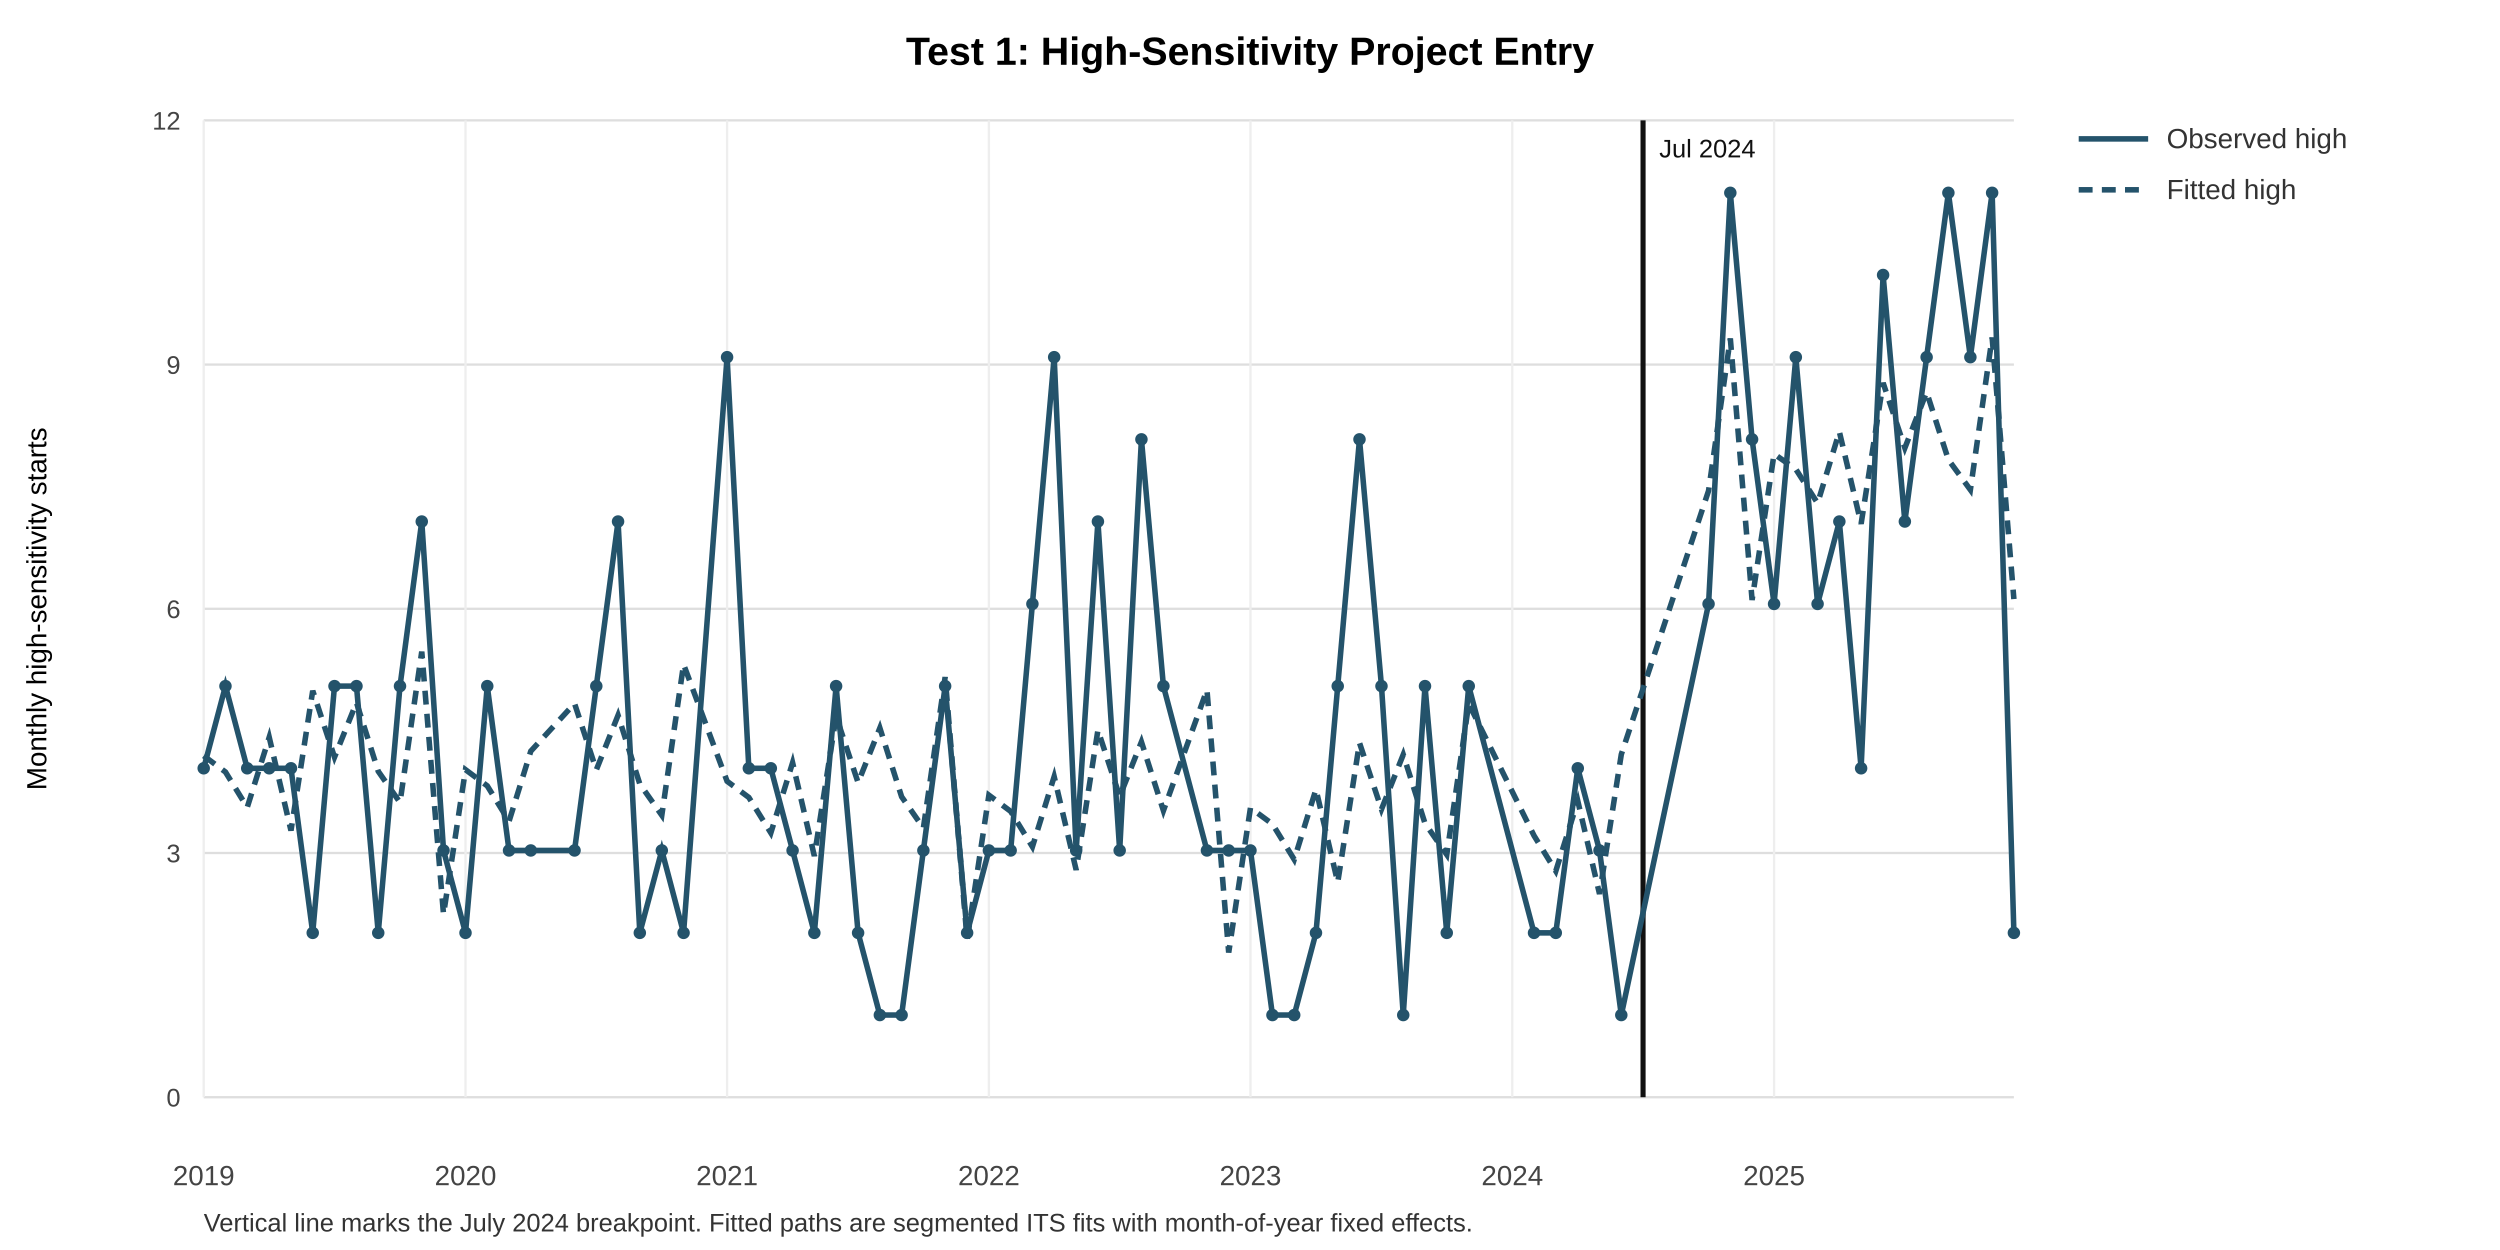
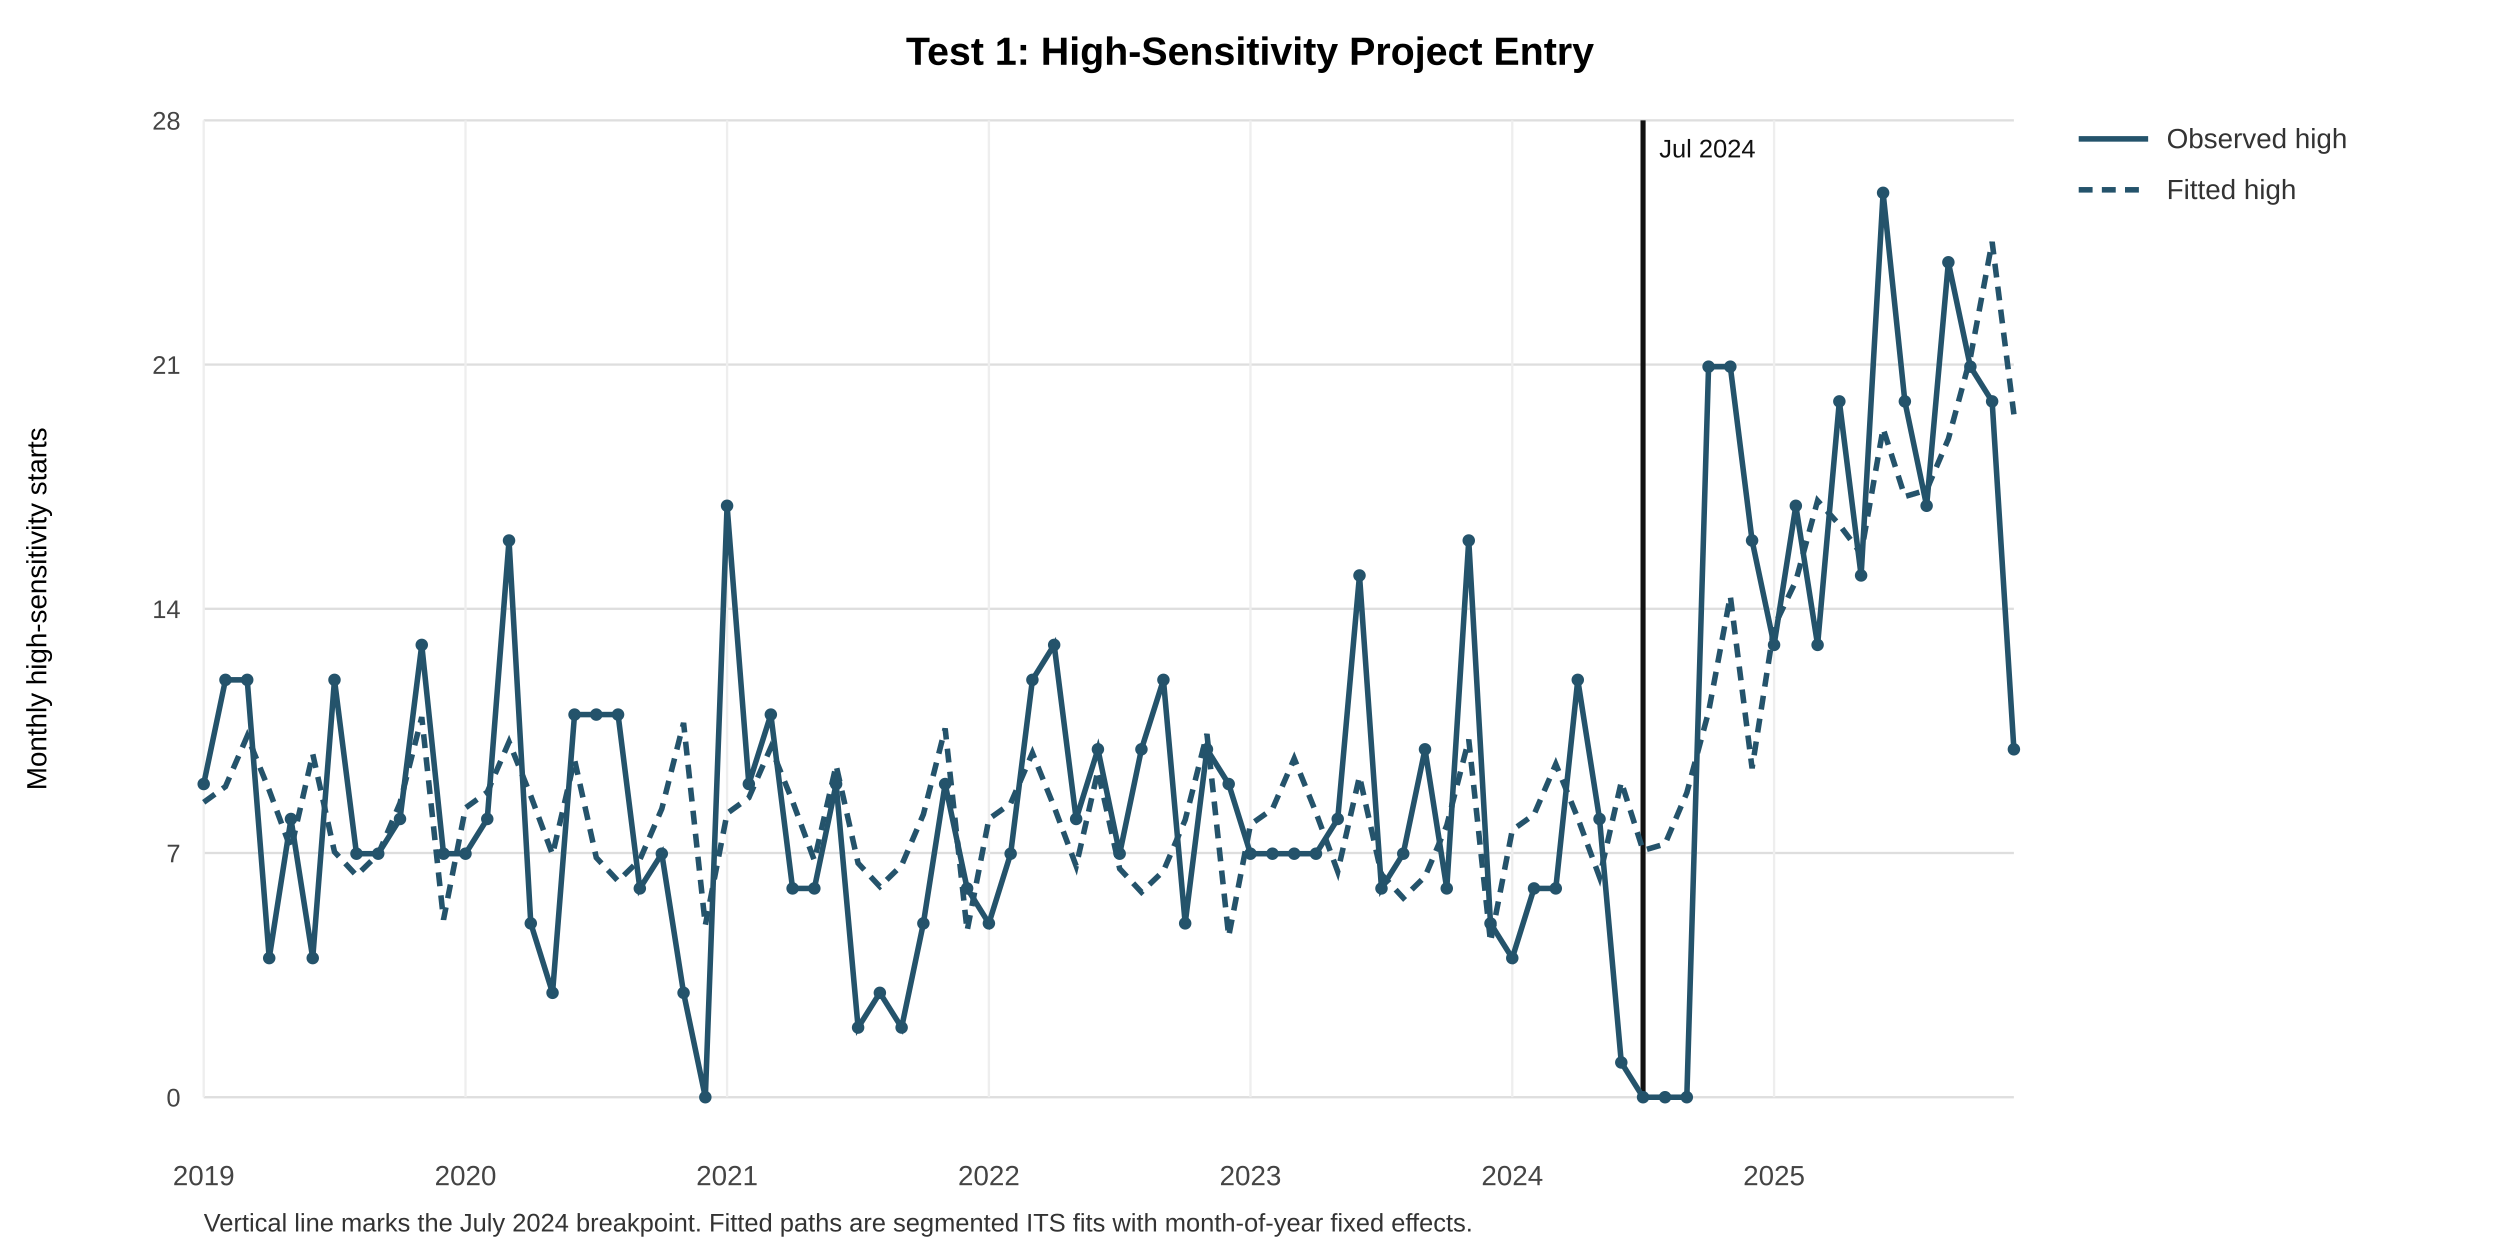
<svg xmlns="http://www.w3.org/2000/svg" width="1080" height="540" viewBox="0 0 1080 540">
  <rect width="100%" height="100%" fill="#ffffff" />
  <text x="540.0" y="28" text-anchor="middle" font-family="Arial, sans-serif" font-size="17" font-weight="700">Test 1: High-Sensitivity Project Entry</text>
  <line x1="88" y1="474.0" x2="870" y2="474.0" stroke="#dedede" />
  <text x="78" y="478.0" text-anchor="end" font-family="Arial, sans-serif" font-size="11" fill="#444">0</text>
  <line x1="88" y1="368.5" x2="870" y2="368.5" stroke="#dedede" />
-   <text x="78" y="372.5" text-anchor="end" font-family="Arial, sans-serif" font-size="11" fill="#444">3</text>
+   <text x="78" y="372.5" text-anchor="end" font-family="Arial, sans-serif" font-size="11" fill="#444">7</text>
  <line x1="88" y1="263.0" x2="870" y2="263.0" stroke="#dedede" />
-   <text x="78" y="267.0" text-anchor="end" font-family="Arial, sans-serif" font-size="11" fill="#444">6</text>
+   <text x="78" y="267.0" text-anchor="end" font-family="Arial, sans-serif" font-size="11" fill="#444">14</text>
  <line x1="88" y1="157.5" x2="870" y2="157.5" stroke="#dedede" />
-   <text x="78" y="161.5" text-anchor="end" font-family="Arial, sans-serif" font-size="11" fill="#444">9</text>
+   <text x="78" y="161.5" text-anchor="end" font-family="Arial, sans-serif" font-size="11" fill="#444">21</text>
  <line x1="88" y1="52.0" x2="870" y2="52.0" stroke="#dedede" />
-   <text x="78" y="56.0" text-anchor="end" font-family="Arial, sans-serif" font-size="11" fill="#444">12</text>
+   <text x="78" y="56.0" text-anchor="end" font-family="Arial, sans-serif" font-size="11" fill="#444">28</text>
  <line x1="88.0" y1="52" x2="88.0" y2="474" stroke="#eeeeee" />
  <text x="88.0" y="512" text-anchor="middle" font-family="Arial, sans-serif" font-size="12" fill="#444">2019</text>
  <line x1="201.1" y1="52" x2="201.1" y2="474" stroke="#eeeeee" />
  <text x="201.1" y="512" text-anchor="middle" font-family="Arial, sans-serif" font-size="12" fill="#444">2020</text>
  <line x1="314.1" y1="52" x2="314.1" y2="474" stroke="#eeeeee" />
  <text x="314.1" y="512" text-anchor="middle" font-family="Arial, sans-serif" font-size="12" fill="#444">2021</text>
  <line x1="427.2" y1="52" x2="427.2" y2="474" stroke="#eeeeee" />
  <text x="427.2" y="512" text-anchor="middle" font-family="Arial, sans-serif" font-size="12" fill="#444">2022</text>
  <line x1="540.2" y1="52" x2="540.2" y2="474" stroke="#eeeeee" />
  <text x="540.2" y="512" text-anchor="middle" font-family="Arial, sans-serif" font-size="12" fill="#444">2023</text>
  <line x1="653.3" y1="52" x2="653.3" y2="474" stroke="#eeeeee" />
  <text x="653.3" y="512" text-anchor="middle" font-family="Arial, sans-serif" font-size="12" fill="#444">2024</text>
  <line x1="766.4" y1="52" x2="766.4" y2="474" stroke="#eeeeee" />
  <text x="766.4" y="512" text-anchor="middle" font-family="Arial, sans-serif" font-size="12" fill="#444">2025</text>
  <line x1="709.8" y1="52" x2="709.8" y2="474" stroke="#111" stroke-width="2.2" />
  <text x="716.8" y="68" font-family="Arial, sans-serif" font-size="11" fill="#111">Jul 2024</text>
-   <polyline fill="none" stroke="#24536b" stroke-width="2.4" points="88.0,331.9 97.4,296.4 106.8,331.9 116.3,331.9 125.7,331.9 135.1,403.0 144.5,296.4 154.0,296.4 163.4,403.0 172.8,296.4 182.2,225.3 191.6,367.4 201.1,403.0 210.5,296.4 219.9,367.4 229.3,367.4 248.2,367.4 257.6,296.4 267.0,225.3 276.4,403.0 285.9,367.4 295.3,403.0 314.1,154.3 323.5,331.9 333.0,331.9 342.4,367.4 351.8,403.0 361.2,296.4 370.7,403.0 380.1,438.5 389.5,438.5 398.9,367.4 408.3,296.4 417.8,403.0 427.2,367.4 436.6,367.4 446.0,260.9 455.4,154.3 464.9,367.4 474.3,225.3 483.7,367.4 493.1,189.8 502.6,296.4 521.4,367.4 530.8,367.4 540.2,367.4 549.7,438.5 559.1,438.5 568.5,403.0 577.9,296.4 587.3,189.8 596.8,296.4 606.2,438.5 615.6,296.4 625.0,403.0 634.5,296.4 662.7,403.0 672.1,403.0 681.6,331.9 691.0,367.4 700.4,438.5 738.1,260.9 747.5,83.3 756.9,189.8 766.4,260.9 775.8,154.3 785.2,260.9 794.6,225.3 804.0,331.9 813.5,118.8 822.9,225.3 832.3,154.3 841.7,83.3 851.2,154.3 860.6,83.3 870.0,403.0" />
-   <circle cx="88.0" cy="331.9" r="2.7" fill="#24536b" />
-   <circle cx="97.4" cy="296.4" r="2.7" fill="#24536b" />
-   <circle cx="106.8" cy="331.9" r="2.7" fill="#24536b" />
-   <circle cx="116.3" cy="331.9" r="2.7" fill="#24536b" />
-   <circle cx="125.7" cy="331.9" r="2.7" fill="#24536b" />
-   <circle cx="135.1" cy="403.0" r="2.7" fill="#24536b" />
-   <circle cx="144.5" cy="296.4" r="2.7" fill="#24536b" />
-   <circle cx="154.0" cy="296.4" r="2.7" fill="#24536b" />
-   <circle cx="163.4" cy="403.0" r="2.7" fill="#24536b" />
-   <circle cx="172.8" cy="296.4" r="2.7" fill="#24536b" />
-   <circle cx="182.2" cy="225.3" r="2.7" fill="#24536b" />
-   <circle cx="191.6" cy="367.4" r="2.7" fill="#24536b" />
-   <circle cx="201.1" cy="403.0" r="2.7" fill="#24536b" />
-   <circle cx="210.5" cy="296.4" r="2.7" fill="#24536b" />
-   <circle cx="219.9" cy="367.4" r="2.7" fill="#24536b" />
-   <circle cx="229.3" cy="367.4" r="2.7" fill="#24536b" />
-   <circle cx="248.2" cy="367.4" r="2.7" fill="#24536b" />
-   <circle cx="257.6" cy="296.4" r="2.7" fill="#24536b" />
-   <circle cx="267.0" cy="225.3" r="2.7" fill="#24536b" />
-   <circle cx="276.4" cy="403.0" r="2.7" fill="#24536b" />
-   <circle cx="285.9" cy="367.4" r="2.7" fill="#24536b" />
-   <circle cx="295.3" cy="403.0" r="2.7" fill="#24536b" />
-   <circle cx="314.1" cy="154.3" r="2.7" fill="#24536b" />
-   <circle cx="323.5" cy="331.9" r="2.7" fill="#24536b" />
-   <circle cx="333.0" cy="331.9" r="2.7" fill="#24536b" />
-   <circle cx="342.4" cy="367.4" r="2.7" fill="#24536b" />
-   <circle cx="351.8" cy="403.0" r="2.7" fill="#24536b" />
-   <circle cx="361.2" cy="296.4" r="2.7" fill="#24536b" />
-   <circle cx="370.7" cy="403.0" r="2.7" fill="#24536b" />
-   <circle cx="380.1" cy="438.5" r="2.7" fill="#24536b" />
-   <circle cx="389.5" cy="438.5" r="2.7" fill="#24536b" />
-   <circle cx="398.9" cy="367.4" r="2.7" fill="#24536b" />
-   <circle cx="408.3" cy="296.4" r="2.7" fill="#24536b" />
-   <circle cx="417.8" cy="403.0" r="2.7" fill="#24536b" />
-   <circle cx="427.2" cy="367.4" r="2.7" fill="#24536b" />
-   <circle cx="436.6" cy="367.4" r="2.7" fill="#24536b" />
-   <circle cx="446.0" cy="260.9" r="2.7" fill="#24536b" />
-   <circle cx="455.4" cy="154.3" r="2.7" fill="#24536b" />
-   <circle cx="464.9" cy="367.4" r="2.7" fill="#24536b" />
-   <circle cx="474.3" cy="225.3" r="2.7" fill="#24536b" />
-   <circle cx="483.7" cy="367.4" r="2.7" fill="#24536b" />
-   <circle cx="493.1" cy="189.8" r="2.7" fill="#24536b" />
-   <circle cx="502.6" cy="296.4" r="2.7" fill="#24536b" />
-   <circle cx="521.4" cy="367.4" r="2.7" fill="#24536b" />
-   <circle cx="530.8" cy="367.4" r="2.7" fill="#24536b" />
-   <circle cx="540.2" cy="367.4" r="2.7" fill="#24536b" />
-   <circle cx="549.7" cy="438.5" r="2.7" fill="#24536b" />
-   <circle cx="559.1" cy="438.5" r="2.7" fill="#24536b" />
-   <circle cx="568.5" cy="403.0" r="2.7" fill="#24536b" />
-   <circle cx="577.9" cy="296.4" r="2.7" fill="#24536b" />
-   <circle cx="587.3" cy="189.8" r="2.7" fill="#24536b" />
-   <circle cx="596.8" cy="296.4" r="2.7" fill="#24536b" />
-   <circle cx="606.2" cy="438.5" r="2.7" fill="#24536b" />
-   <circle cx="615.6" cy="296.4" r="2.7" fill="#24536b" />
-   <circle cx="625.0" cy="403.0" r="2.7" fill="#24536b" />
-   <circle cx="634.5" cy="296.4" r="2.7" fill="#24536b" />
-   <circle cx="662.7" cy="403.0" r="2.7" fill="#24536b" />
-   <circle cx="672.1" cy="403.0" r="2.7" fill="#24536b" />
-   <circle cx="681.6" cy="331.9" r="2.7" fill="#24536b" />
-   <circle cx="691.0" cy="367.4" r="2.7" fill="#24536b" />
-   <circle cx="700.4" cy="438.5" r="2.7" fill="#24536b" />
-   <circle cx="738.1" cy="260.9" r="2.7" fill="#24536b" />
-   <circle cx="747.5" cy="83.3" r="2.7" fill="#24536b" />
-   <circle cx="756.9" cy="189.8" r="2.7" fill="#24536b" />
-   <circle cx="766.4" cy="260.9" r="2.7" fill="#24536b" />
-   <circle cx="775.8" cy="154.3" r="2.7" fill="#24536b" />
-   <circle cx="785.2" cy="260.9" r="2.7" fill="#24536b" />
-   <circle cx="794.6" cy="225.3" r="2.7" fill="#24536b" />
-   <circle cx="804.0" cy="331.9" r="2.7" fill="#24536b" />
-   <circle cx="813.5" cy="118.8" r="2.7" fill="#24536b" />
-   <circle cx="822.9" cy="225.3" r="2.7" fill="#24536b" />
-   <circle cx="832.3" cy="154.3" r="2.7" fill="#24536b" />
-   <circle cx="841.7" cy="83.3" r="2.7" fill="#24536b" />
-   <circle cx="851.2" cy="154.3" r="2.7" fill="#24536b" />
-   <circle cx="860.6" cy="83.3" r="2.7" fill="#24536b" />
-   <circle cx="870.0" cy="403.0" r="2.7" fill="#24536b" />
+   <polyline fill="none" stroke="#24536b" stroke-width="2.4" points="88.0,338.7 97.4,293.7 106.8,293.7 116.3,413.9 125.7,353.8 135.1,413.9 144.5,293.7 154.0,368.8 163.4,368.8 172.8,353.8 182.2,278.6 191.6,368.8 201.1,368.8 210.5,353.8 219.9,233.5 229.3,398.9 238.7,428.9 248.2,308.7 257.6,308.7 267.0,308.7 276.4,383.8 285.9,368.8 295.3,428.9 304.7,474.0 314.1,218.5 323.5,338.7 333.0,308.7 342.4,383.8 351.8,383.8 361.2,338.7 370.7,443.9 380.1,428.9 389.5,443.9 398.9,398.9 408.3,338.7 417.8,383.8 427.2,398.9 436.6,368.8 446.0,293.7 455.4,278.6 464.9,353.8 474.3,323.7 483.7,368.8 493.1,323.7 502.6,293.7 512.0,398.9 521.4,323.7 530.8,338.7 540.2,368.8 549.7,368.8 559.1,368.8 568.5,368.8 577.9,353.8 587.3,248.6 596.8,383.8 606.2,368.8 615.6,323.7 625.0,383.8 634.5,233.5 643.9,398.9 653.3,413.9 662.7,383.8 672.1,383.8 681.6,293.7 691.0,353.8 700.4,459.0 709.8,474.0 719.3,474.0 728.7,474.0 738.1,158.4 747.5,158.4 756.9,233.5 766.4,278.6 775.8,218.5 785.2,278.6 794.6,173.4 804.0,248.6 813.5,83.3 822.9,173.4 832.3,218.5 841.7,113.3 851.2,158.4 860.6,173.4 870.0,323.7" />
+   <circle cx="88.0" cy="338.7" r="2.7" fill="#24536b" />
+   <circle cx="97.4" cy="293.7" r="2.7" fill="#24536b" />
+   <circle cx="106.8" cy="293.7" r="2.7" fill="#24536b" />
+   <circle cx="116.3" cy="413.9" r="2.7" fill="#24536b" />
+   <circle cx="125.7" cy="353.8" r="2.7" fill="#24536b" />
+   <circle cx="135.1" cy="413.9" r="2.7" fill="#24536b" />
+   <circle cx="144.5" cy="293.7" r="2.7" fill="#24536b" />
+   <circle cx="154.0" cy="368.8" r="2.7" fill="#24536b" />
+   <circle cx="163.4" cy="368.8" r="2.7" fill="#24536b" />
+   <circle cx="172.8" cy="353.8" r="2.7" fill="#24536b" />
+   <circle cx="182.2" cy="278.6" r="2.7" fill="#24536b" />
+   <circle cx="191.6" cy="368.8" r="2.7" fill="#24536b" />
+   <circle cx="201.1" cy="368.8" r="2.7" fill="#24536b" />
+   <circle cx="210.5" cy="353.8" r="2.7" fill="#24536b" />
+   <circle cx="219.9" cy="233.5" r="2.7" fill="#24536b" />
+   <circle cx="229.3" cy="398.9" r="2.7" fill="#24536b" />
+   <circle cx="238.7" cy="428.9" r="2.7" fill="#24536b" />
+   <circle cx="248.2" cy="308.7" r="2.7" fill="#24536b" />
+   <circle cx="257.6" cy="308.7" r="2.7" fill="#24536b" />
+   <circle cx="267.0" cy="308.7" r="2.7" fill="#24536b" />
+   <circle cx="276.4" cy="383.8" r="2.7" fill="#24536b" />
+   <circle cx="285.9" cy="368.8" r="2.7" fill="#24536b" />
+   <circle cx="295.3" cy="428.9" r="2.7" fill="#24536b" />
+   <circle cx="304.7" cy="474.0" r="2.7" fill="#24536b" />
+   <circle cx="314.1" cy="218.5" r="2.7" fill="#24536b" />
+   <circle cx="323.5" cy="338.7" r="2.7" fill="#24536b" />
+   <circle cx="333.0" cy="308.7" r="2.7" fill="#24536b" />
+   <circle cx="342.4" cy="383.8" r="2.7" fill="#24536b" />
+   <circle cx="351.8" cy="383.8" r="2.7" fill="#24536b" />
+   <circle cx="361.2" cy="338.7" r="2.7" fill="#24536b" />
+   <circle cx="370.7" cy="443.9" r="2.7" fill="#24536b" />
+   <circle cx="380.1" cy="428.9" r="2.7" fill="#24536b" />
+   <circle cx="389.5" cy="443.9" r="2.7" fill="#24536b" />
+   <circle cx="398.9" cy="398.9" r="2.7" fill="#24536b" />
+   <circle cx="408.3" cy="338.7" r="2.7" fill="#24536b" />
+   <circle cx="417.8" cy="383.8" r="2.7" fill="#24536b" />
+   <circle cx="427.2" cy="398.9" r="2.7" fill="#24536b" />
+   <circle cx="436.6" cy="368.8" r="2.7" fill="#24536b" />
+   <circle cx="446.0" cy="293.7" r="2.7" fill="#24536b" />
+   <circle cx="455.4" cy="278.6" r="2.7" fill="#24536b" />
+   <circle cx="464.9" cy="353.8" r="2.7" fill="#24536b" />
+   <circle cx="474.3" cy="323.7" r="2.7" fill="#24536b" />
+   <circle cx="483.7" cy="368.8" r="2.7" fill="#24536b" />
+   <circle cx="493.1" cy="323.7" r="2.7" fill="#24536b" />
+   <circle cx="502.6" cy="293.7" r="2.7" fill="#24536b" />
+   <circle cx="512.0" cy="398.9" r="2.7" fill="#24536b" />
+   <circle cx="521.4" cy="323.7" r="2.7" fill="#24536b" />
+   <circle cx="530.8" cy="338.7" r="2.7" fill="#24536b" />
+   <circle cx="540.2" cy="368.8" r="2.7" fill="#24536b" />
+   <circle cx="549.7" cy="368.8" r="2.7" fill="#24536b" />
+   <circle cx="559.1" cy="368.8" r="2.7" fill="#24536b" />
+   <circle cx="568.5" cy="368.8" r="2.7" fill="#24536b" />
+   <circle cx="577.9" cy="353.8" r="2.7" fill="#24536b" />
+   <circle cx="587.3" cy="248.6" r="2.7" fill="#24536b" />
+   <circle cx="596.8" cy="383.8" r="2.7" fill="#24536b" />
+   <circle cx="606.2" cy="368.8" r="2.7" fill="#24536b" />
+   <circle cx="615.6" cy="323.7" r="2.7" fill="#24536b" />
+   <circle cx="625.0" cy="383.8" r="2.7" fill="#24536b" />
+   <circle cx="634.5" cy="233.5" r="2.7" fill="#24536b" />
+   <circle cx="643.9" cy="398.9" r="2.7" fill="#24536b" />
+   <circle cx="653.3" cy="413.9" r="2.7" fill="#24536b" />
+   <circle cx="662.7" cy="383.8" r="2.7" fill="#24536b" />
+   <circle cx="672.1" cy="383.8" r="2.7" fill="#24536b" />
+   <circle cx="681.6" cy="293.7" r="2.7" fill="#24536b" />
+   <circle cx="691.0" cy="353.8" r="2.7" fill="#24536b" />
+   <circle cx="700.4" cy="459.0" r="2.7" fill="#24536b" />
+   <circle cx="709.8" cy="474.0" r="2.7" fill="#24536b" />
+   <circle cx="719.3" cy="474.0" r="2.7" fill="#24536b" />
+   <circle cx="728.7" cy="474.0" r="2.7" fill="#24536b" />
+   <circle cx="738.1" cy="158.4" r="2.7" fill="#24536b" />
+   <circle cx="747.5" cy="158.4" r="2.7" fill="#24536b" />
+   <circle cx="756.9" cy="233.5" r="2.7" fill="#24536b" />
+   <circle cx="766.4" cy="278.6" r="2.7" fill="#24536b" />
+   <circle cx="775.8" cy="218.5" r="2.7" fill="#24536b" />
+   <circle cx="785.2" cy="278.6" r="2.7" fill="#24536b" />
+   <circle cx="794.6" cy="173.4" r="2.7" fill="#24536b" />
+   <circle cx="804.0" cy="248.6" r="2.7" fill="#24536b" />
+   <circle cx="813.5" cy="83.3" r="2.7" fill="#24536b" />
+   <circle cx="822.9" cy="173.4" r="2.7" fill="#24536b" />
+   <circle cx="832.3" cy="218.5" r="2.7" fill="#24536b" />
+   <circle cx="841.7" cy="113.3" r="2.7" fill="#24536b" />
+   <circle cx="851.2" cy="158.4" r="2.7" fill="#24536b" />
+   <circle cx="860.6" cy="173.4" r="2.7" fill="#24536b" />
+   <circle cx="870.0" cy="323.7" r="2.7" fill="#24536b" />
  <line x1="898" y1="60" x2="928" y2="60" stroke="#24536b" stroke-width="2.4" />
  <text x="936" y="64" font-family="Arial, sans-serif" font-size="12" fill="#333">Observed high</text>
-   <polyline fill="none" stroke="#24536b" stroke-width="2.4" stroke-dasharray="6 4" points="88.0,326.5 97.4,333.5 106.8,348.8 116.3,318.5 125.7,358.8 135.1,298.4 144.5,327.1 154.0,303.5 163.4,333.2 172.8,346.7 182.2,281.5 191.6,395.0 201.1,332.5 210.5,339.5 219.9,354.8 229.3,324.5 248.2,303.9 257.6,332.6 267.0,309.0 276.4,338.7 285.9,352.2 295.3,287.0 314.1,337.5 323.5,344.5 333.0,359.8 342.4,329.5 351.8,369.8 361.2,309.4 370.7,338.1 380.1,314.5 389.5,344.2 398.9,357.7 408.3,292.5 417.8,406.0 427.2,343.5 436.6,350.5 446.0,365.8 455.4,335.5 464.9,375.8 474.3,315.4 483.7,344.1 493.1,320.5 502.6,350.2 521.4,298.0 530.8,411.5 540.2,349.0 549.7,356.0 559.1,371.3 568.5,341.0 577.9,381.2 587.3,320.9 596.8,349.6 606.2,326.0 615.6,355.7 625.0,369.2 634.5,304.0 662.7,361.0 672.1,376.3 681.6,346.0 691.0,386.2 700.4,325.9 738.1,212.0 747.5,146.2 756.9,259.2 766.4,196.1 775.8,202.7 785.2,217.4 794.6,186.5 804.0,226.3 813.5,165.4 822.9,193.5 832.3,169.4 841.7,198.6 851.2,211.6 860.6,145.8 870.0,258.8" />
+   <polyline fill="none" stroke="#24536b" stroke-width="2.4" stroke-dasharray="6 4" points="88.0,346.6 97.4,339.8 106.8,318.0 116.3,341.4 125.7,366.8 135.1,325.7 144.5,368.0 154.0,378.2 163.4,369.0 172.8,346.9 182.2,309.8 191.6,397.3 201.1,349.0 210.5,342.2 219.9,320.5 229.3,343.8 238.7,369.2 248.2,328.2 257.6,370.5 267.0,380.6 276.4,371.4 285.9,349.4 295.3,312.3 304.7,399.7 314.1,351.4 323.5,344.6 333.0,322.9 342.4,346.2 351.8,371.7 361.2,330.6 370.7,372.9 380.1,383.0 389.5,373.8 398.9,351.8 408.3,314.7 417.8,402.1 427.2,353.8 436.6,347.1 446.0,325.3 455.4,348.6 464.9,374.1 474.3,333.0 483.7,375.3 493.1,385.4 502.6,376.3 512.0,354.2 521.4,317.1 530.8,404.5 540.2,356.2 549.7,349.5 559.1,327.7 568.5,351.0 577.9,376.5 587.3,335.4 596.8,377.7 606.2,387.9 615.6,378.7 625.0,356.6 634.5,319.5 643.9,406.9 653.3,358.6 662.7,351.9 672.1,330.1 681.6,353.4 691.0,378.9 700.4,337.8 709.8,367.4 719.3,364.6 728.7,342.5 738.1,307.5 747.5,257.5 756.9,331.9 766.4,270.7 775.8,251.0 785.2,216.3 794.6,226.7 804.0,239.2 813.5,185.1 822.9,214.5 832.3,211.7 841.7,189.6 851.2,154.5 860.6,104.5 870.0,179.0" />
  <line x1="898" y1="82" x2="928" y2="82" stroke="#24536b" stroke-width="2.4" stroke-dasharray="6 4" />
  <text x="936" y="86" font-family="Arial, sans-serif" font-size="12" fill="#333">Fitted high</text>
  <text x="20" y="263.0" transform="rotate(-90 20 263.0)" text-anchor="middle" font-family="Arial, sans-serif" font-size="12">Monthly high-sensitivity starts</text>
  <text x="88" y="532" font-family="Arial, sans-serif" font-size="11" fill="#333">Vertical line marks the July 2024 breakpoint. Fitted paths are segmented ITS fits with month-of-year fixed effects.</text>
</svg>
